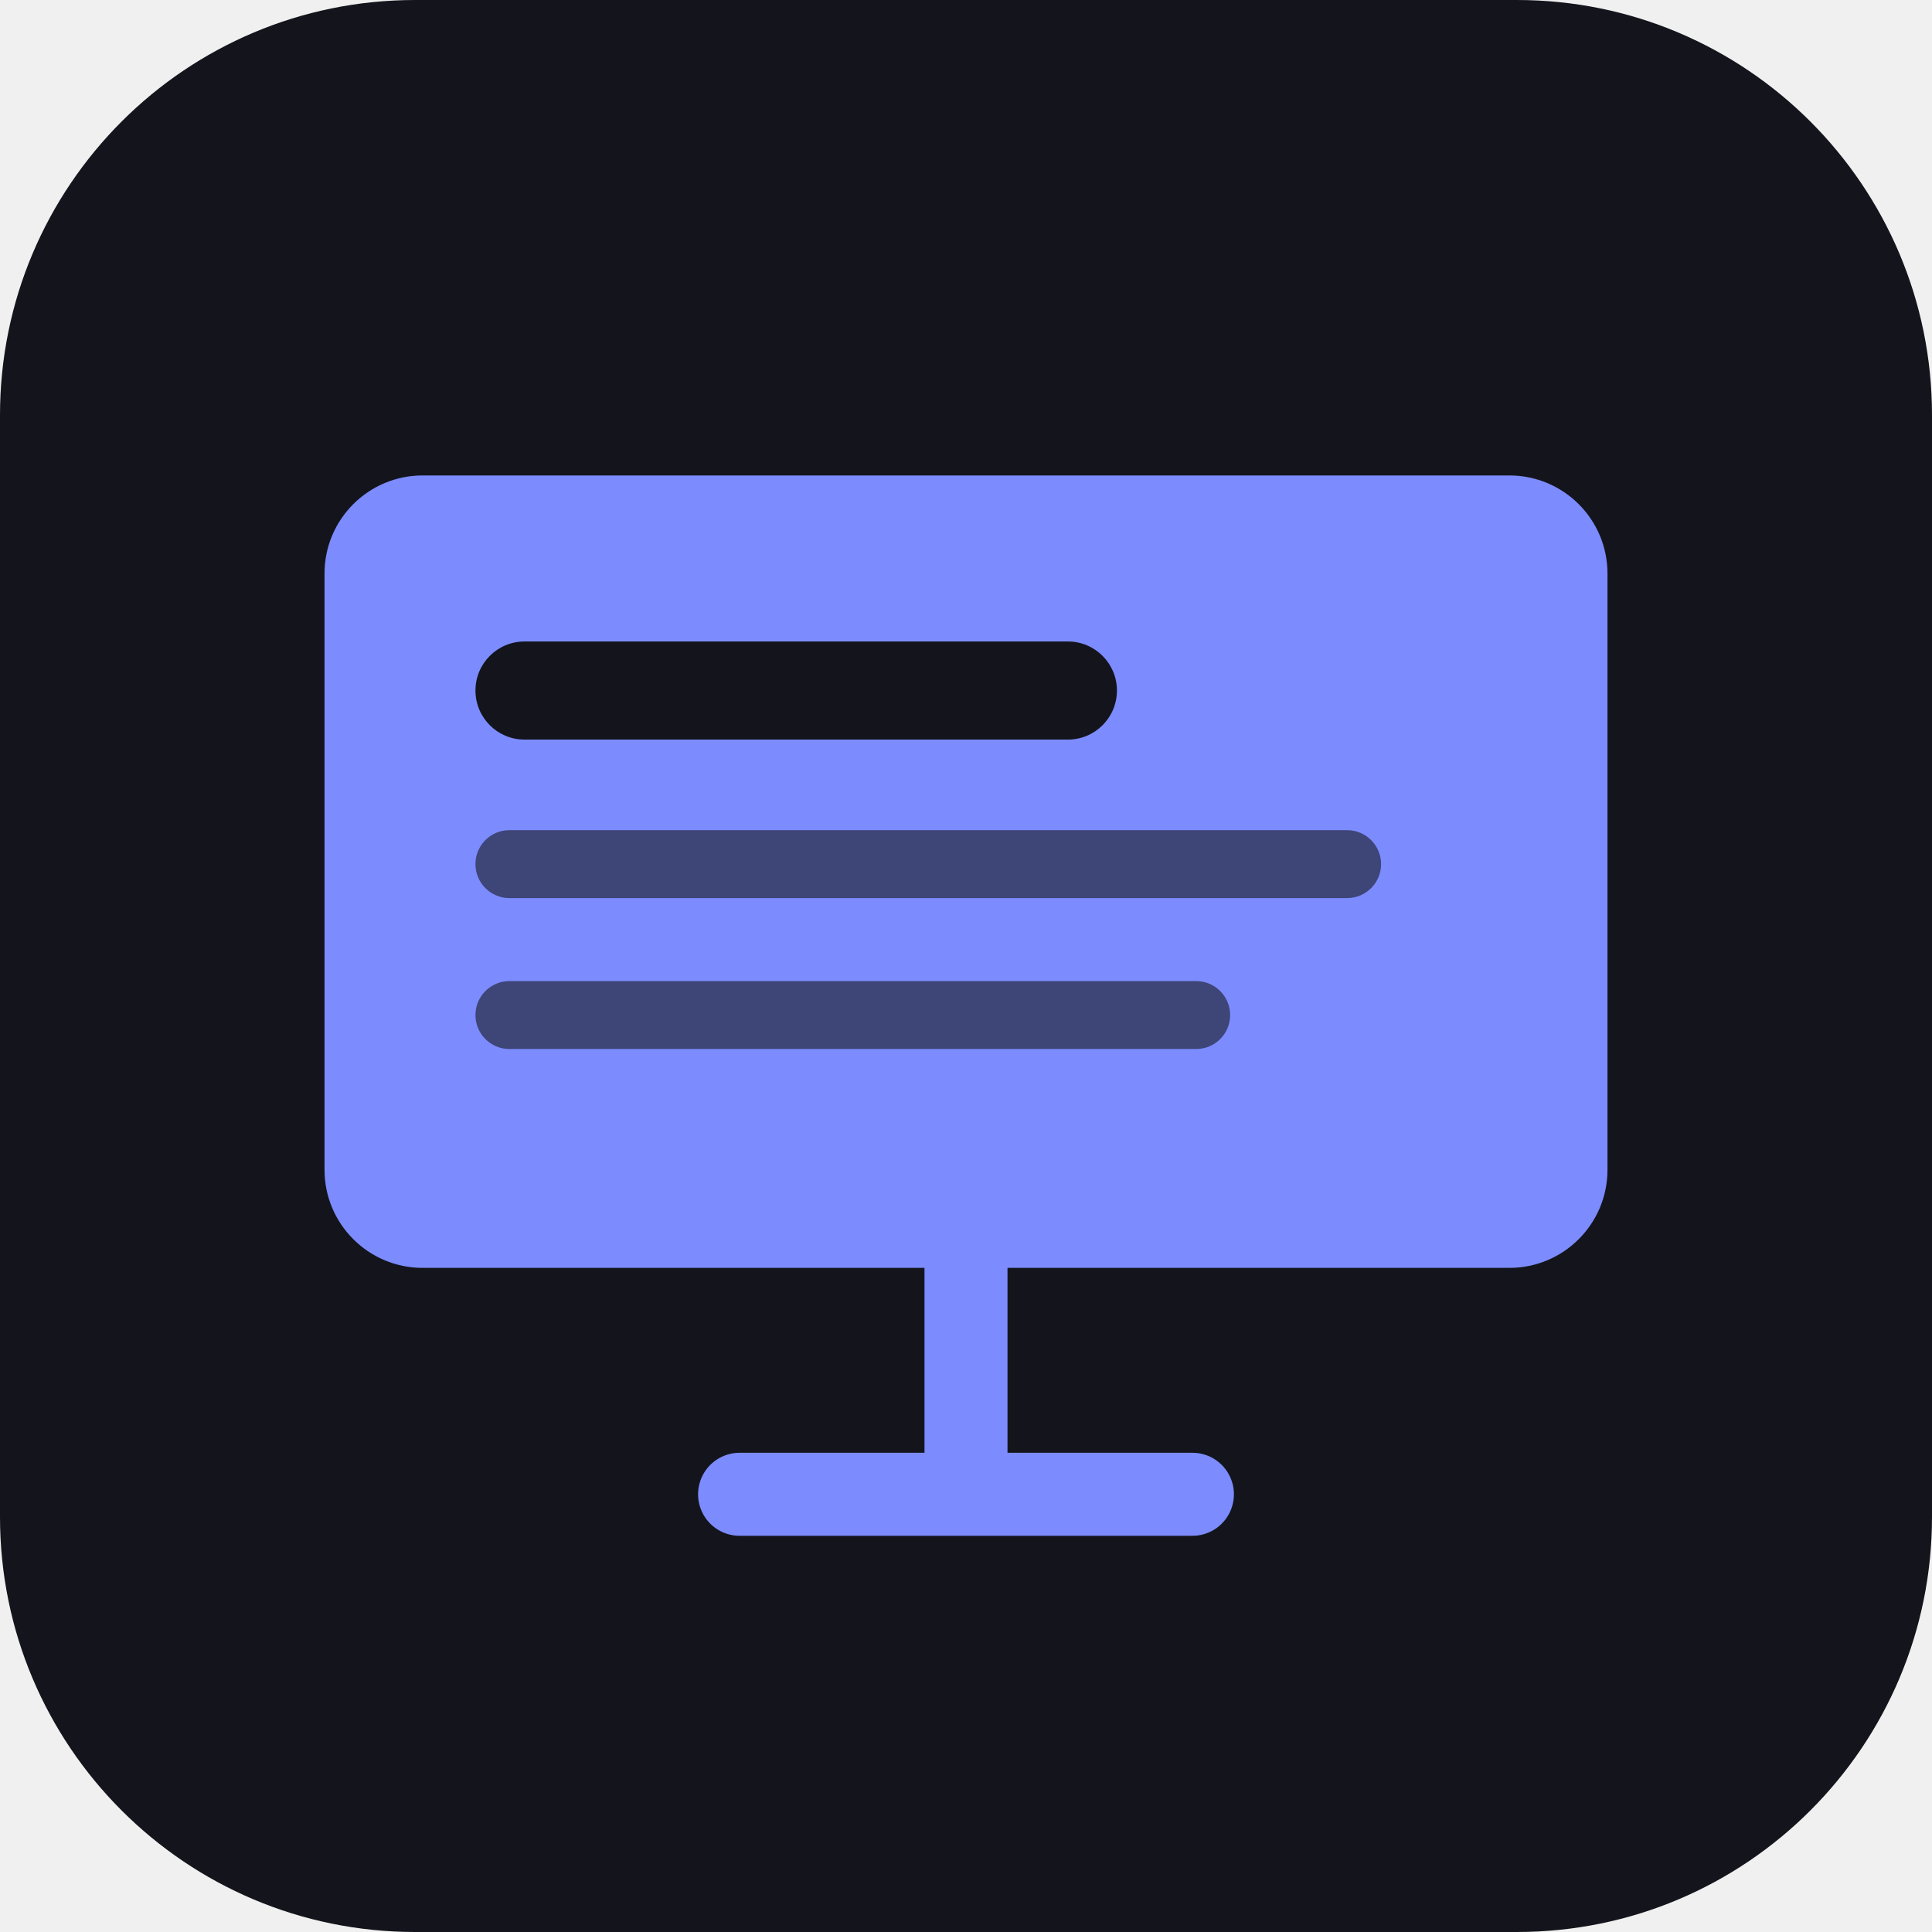
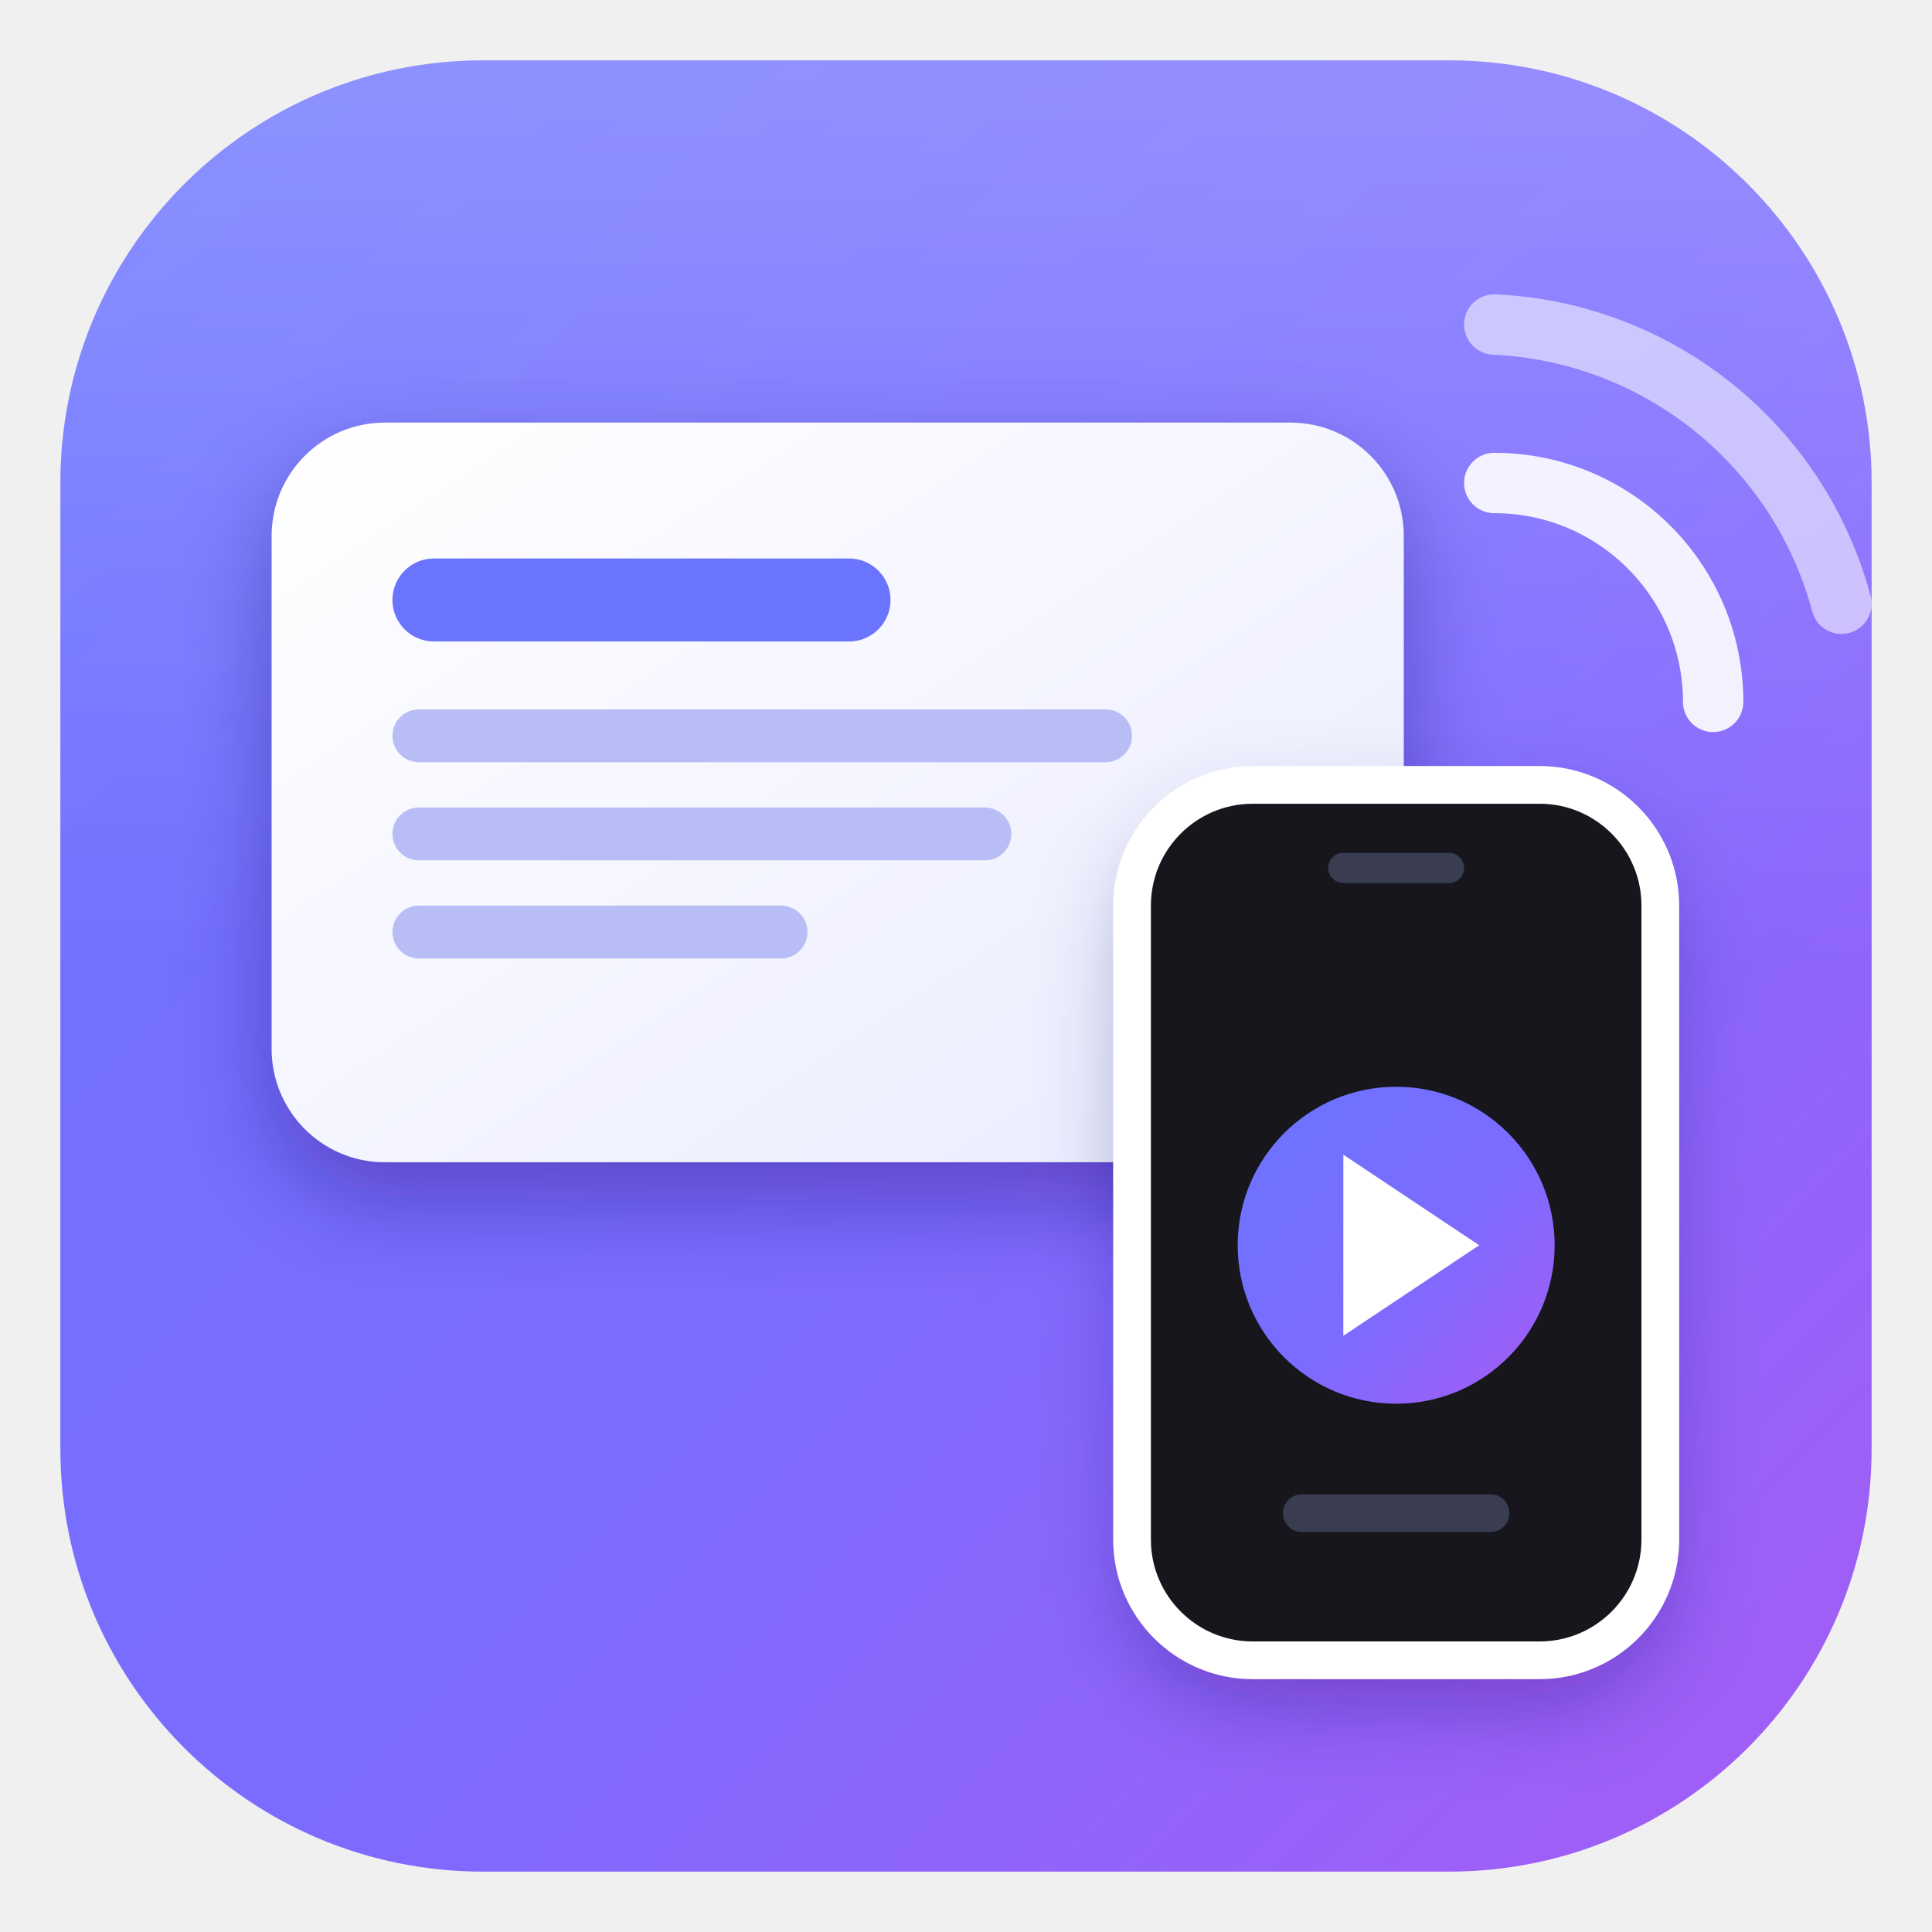
- <svg xmlns="http://www.w3.org/2000/svg" viewBox="0 0 512 512">
-   <rect width="512" height="512" rx="110" fill="#14151c" />
-   <rect x="86" y="126" width="340" height="210" rx="26" fill="#7c8cff" />
-   <rect x="126" y="170" width="170" height="26" rx="13" fill="#14151c" />
-   <rect x="126" y="220" width="240" height="18" rx="9" fill="#14151c" opacity=".6" />
-   <rect x="126" y="260" width="200" height="18" rx="9" fill="#14151c" opacity=".6" />
-   <path d="M256 336v60M196 396h120" stroke="#7c8cff" stroke-width="22" stroke-linecap="round" />
+ <svg xmlns="http://www.w3.org/2000/svg" viewBox="0 0 512 512" width="512" height="512">
+   <defs>
+     <linearGradient id="bg" x1="0" y1="0" x2="1" y2="1">
+       <stop offset="0" stop-color="#6a74ff" />
+       <stop offset="0.55" stop-color="#7c6bff" />
+       <stop offset="1" stop-color="#a65cf5" />
+     </linearGradient>
+     <linearGradient id="shine" x1="0" y1="0" x2="0" y2="1">
+       <stop offset="0" stop-color="#ffffff" stop-opacity=".22" />
+       <stop offset="0.5" stop-color="#ffffff" stop-opacity="0" />
+     </linearGradient>
+     <linearGradient id="slide" x1="0" y1="0" x2="1" y2="1">
+       <stop offset="0" stop-color="#ffffff" />
+       <stop offset="1" stop-color="#e9ebff" />
+     </linearGradient>
+     <filter id="shadow" x="-20%" y="-20%" width="140%" height="140%">
+       <feDropShadow dx="0" dy="10" stdDeviation="12" flood-color="#1b1060" flood-opacity=".35" />
+     </filter>
+   </defs>
+   <rect x="16" y="16" width="480" height="480" rx="112" fill="url(#bg)" />
+   <rect x="16" y="16" width="480" height="480" rx="112" fill="url(#shine)" />
+   <g filter="url(#shadow)">
+     <rect x="72" y="112" width="300" height="196" rx="30" fill="url(#slide)" />
+   </g>
+   <rect x="104" y="148" width="132" height="22" rx="11" fill="#6a74ff" />
+   <rect x="104" y="188" width="196" height="14" rx="7" fill="#b9bdf5" />
+   <rect x="104" y="214" width="164" height="14" rx="7" fill="#b9bdf5" />
+   <rect x="104" y="240" width="110" height="14" rx="7" fill="#b9bdf5" />
+   <path d="M 396 128 a 58 58 0 0 1 58 58" fill="none" stroke="#ffffff" stroke-width="16" stroke-linecap="round" opacity=".9" />
+   <path d="M 396 86 a 100 100 0 0 1 92 74" fill="none" stroke="#ffffff" stroke-width="16" stroke-linecap="round" opacity=".55" />
+   <g filter="url(#shadow)">
+     <rect x="300" y="208" width="140" height="232" rx="32" fill="#14151c" />
+   </g>
+   <rect x="300" y="208" width="140" height="232" rx="32" fill="none" stroke="#ffffff" stroke-width="10" />
+   <rect x="352" y="226" width="36" height="8" rx="4" fill="#3a3d52" />
+   <circle cx="370" cy="330" r="42" fill="url(#bg)" />
+   <path d="M 356 306 L 392 330 L 356 354 Z" fill="#ffffff" />
+   <rect x="340" y="396" width="60" height="10" rx="5" fill="#3a3d52" />
</svg>
